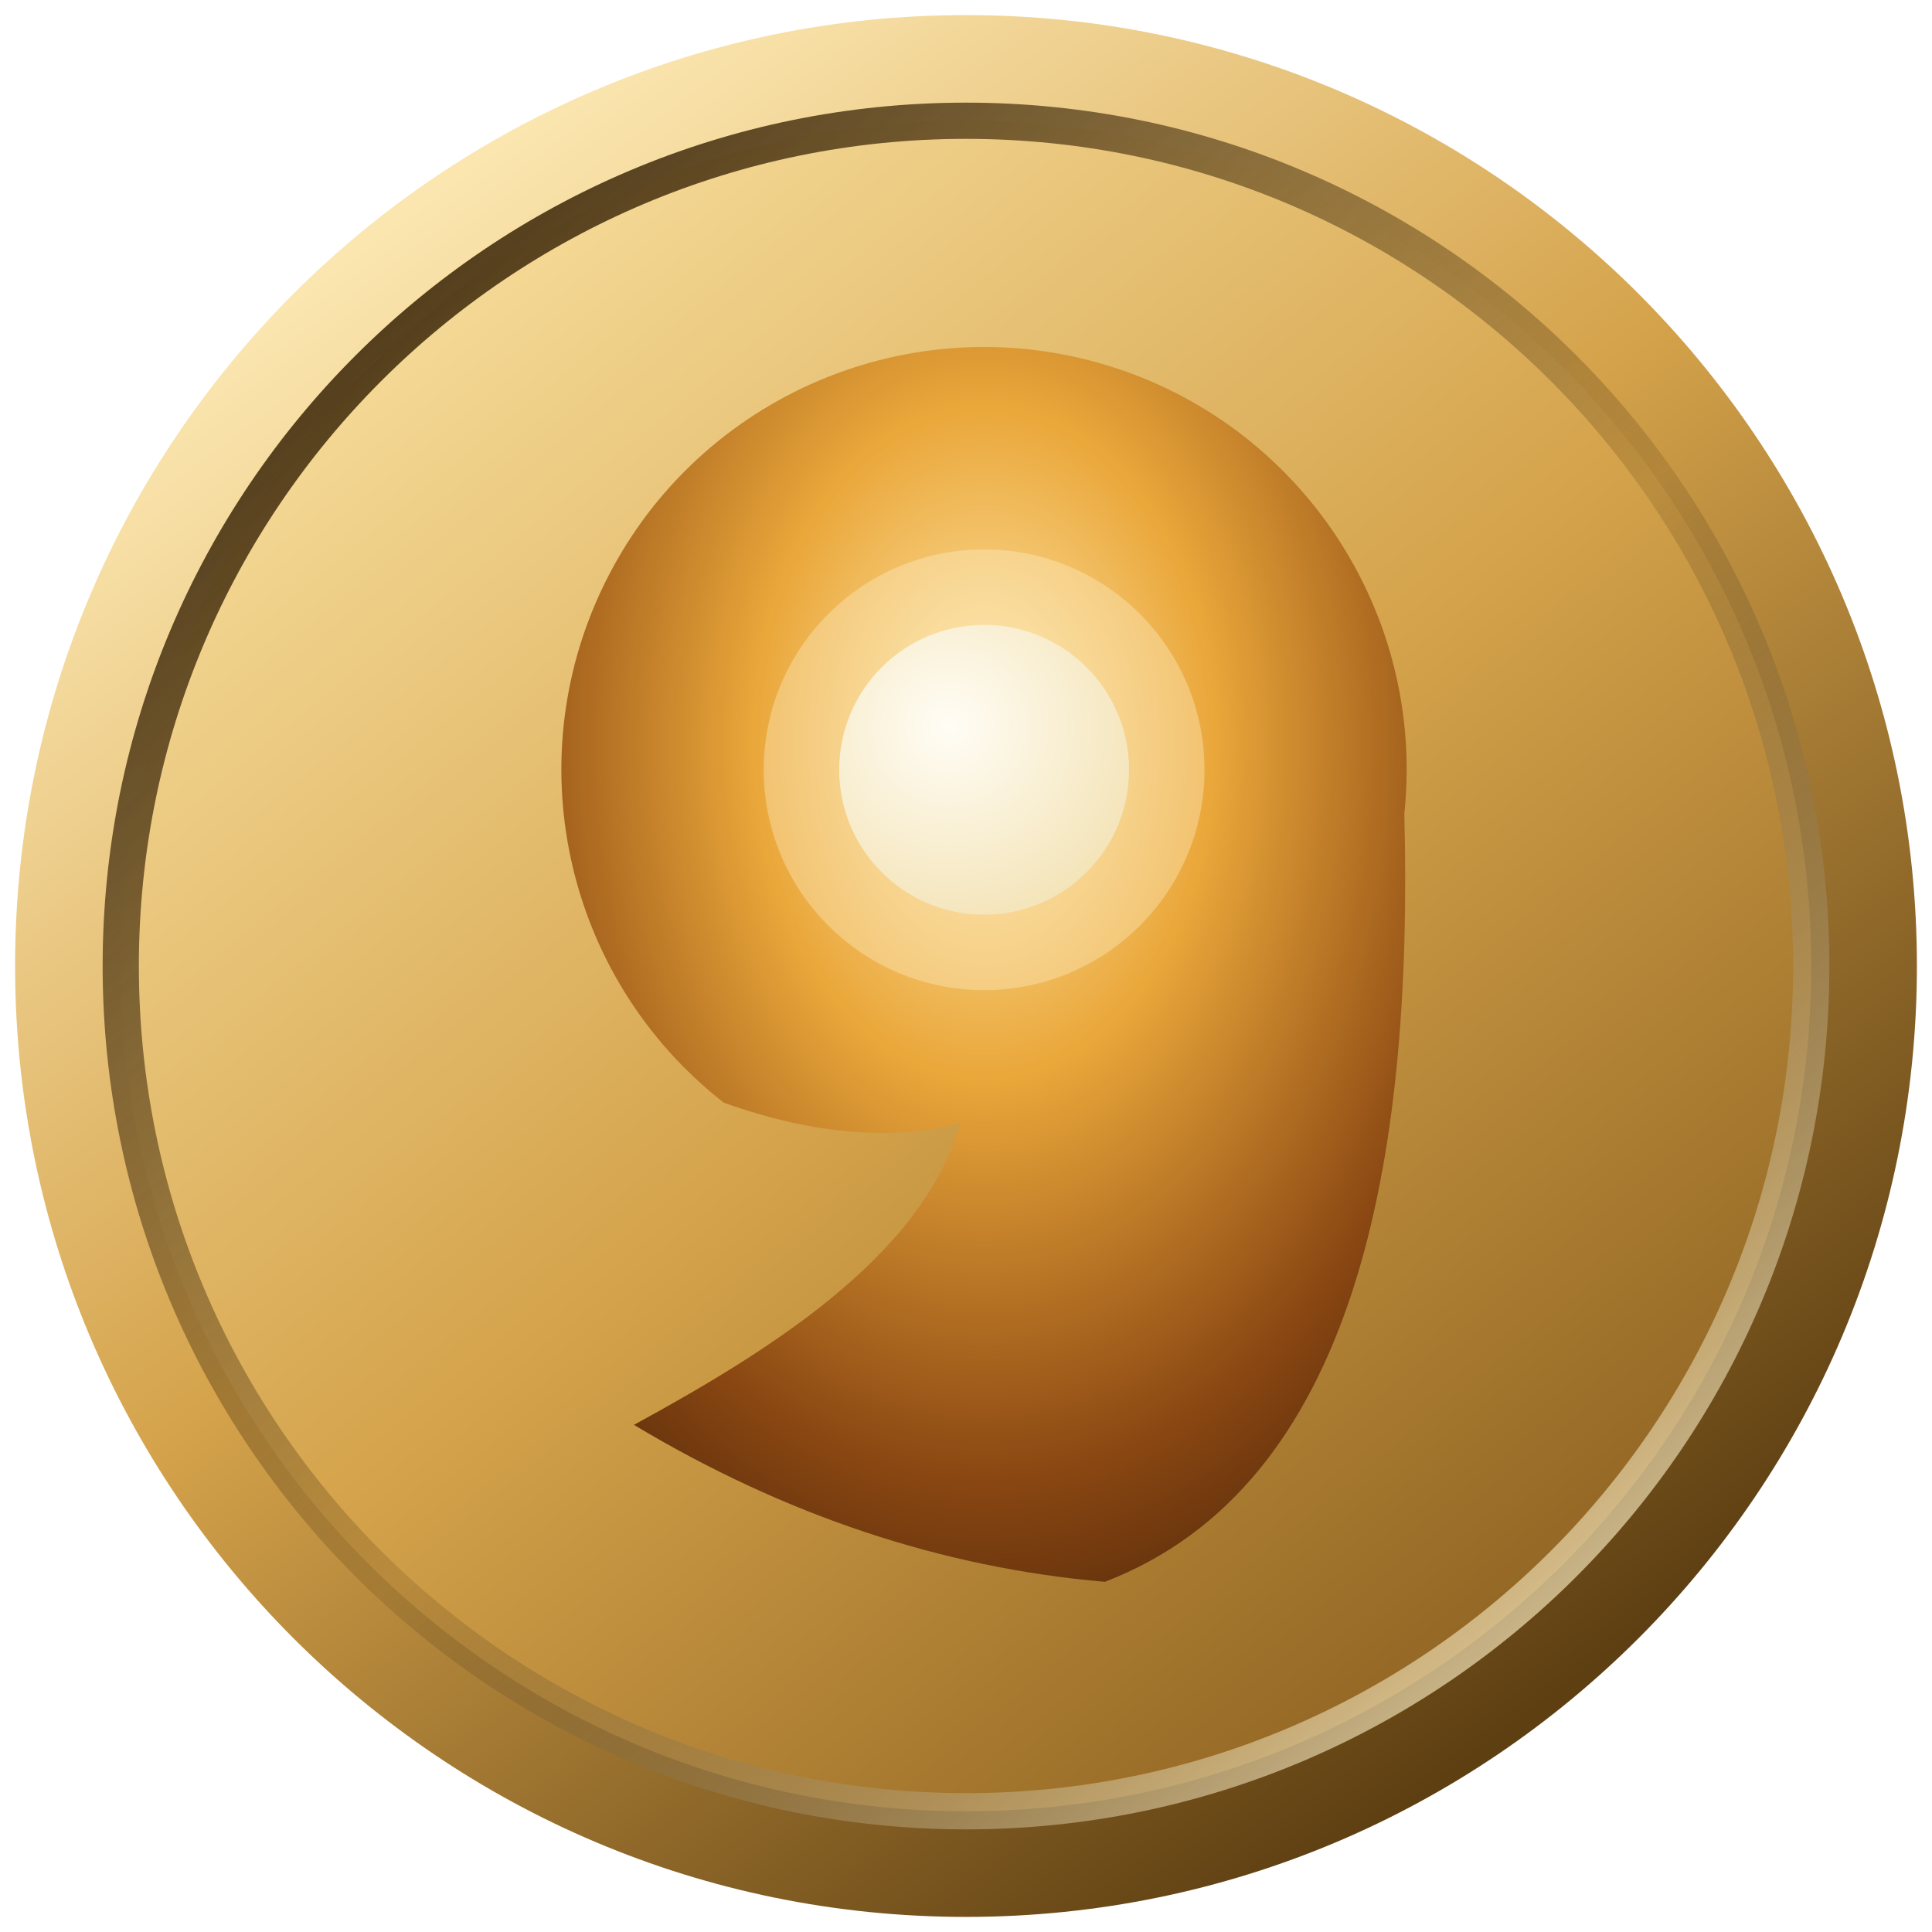
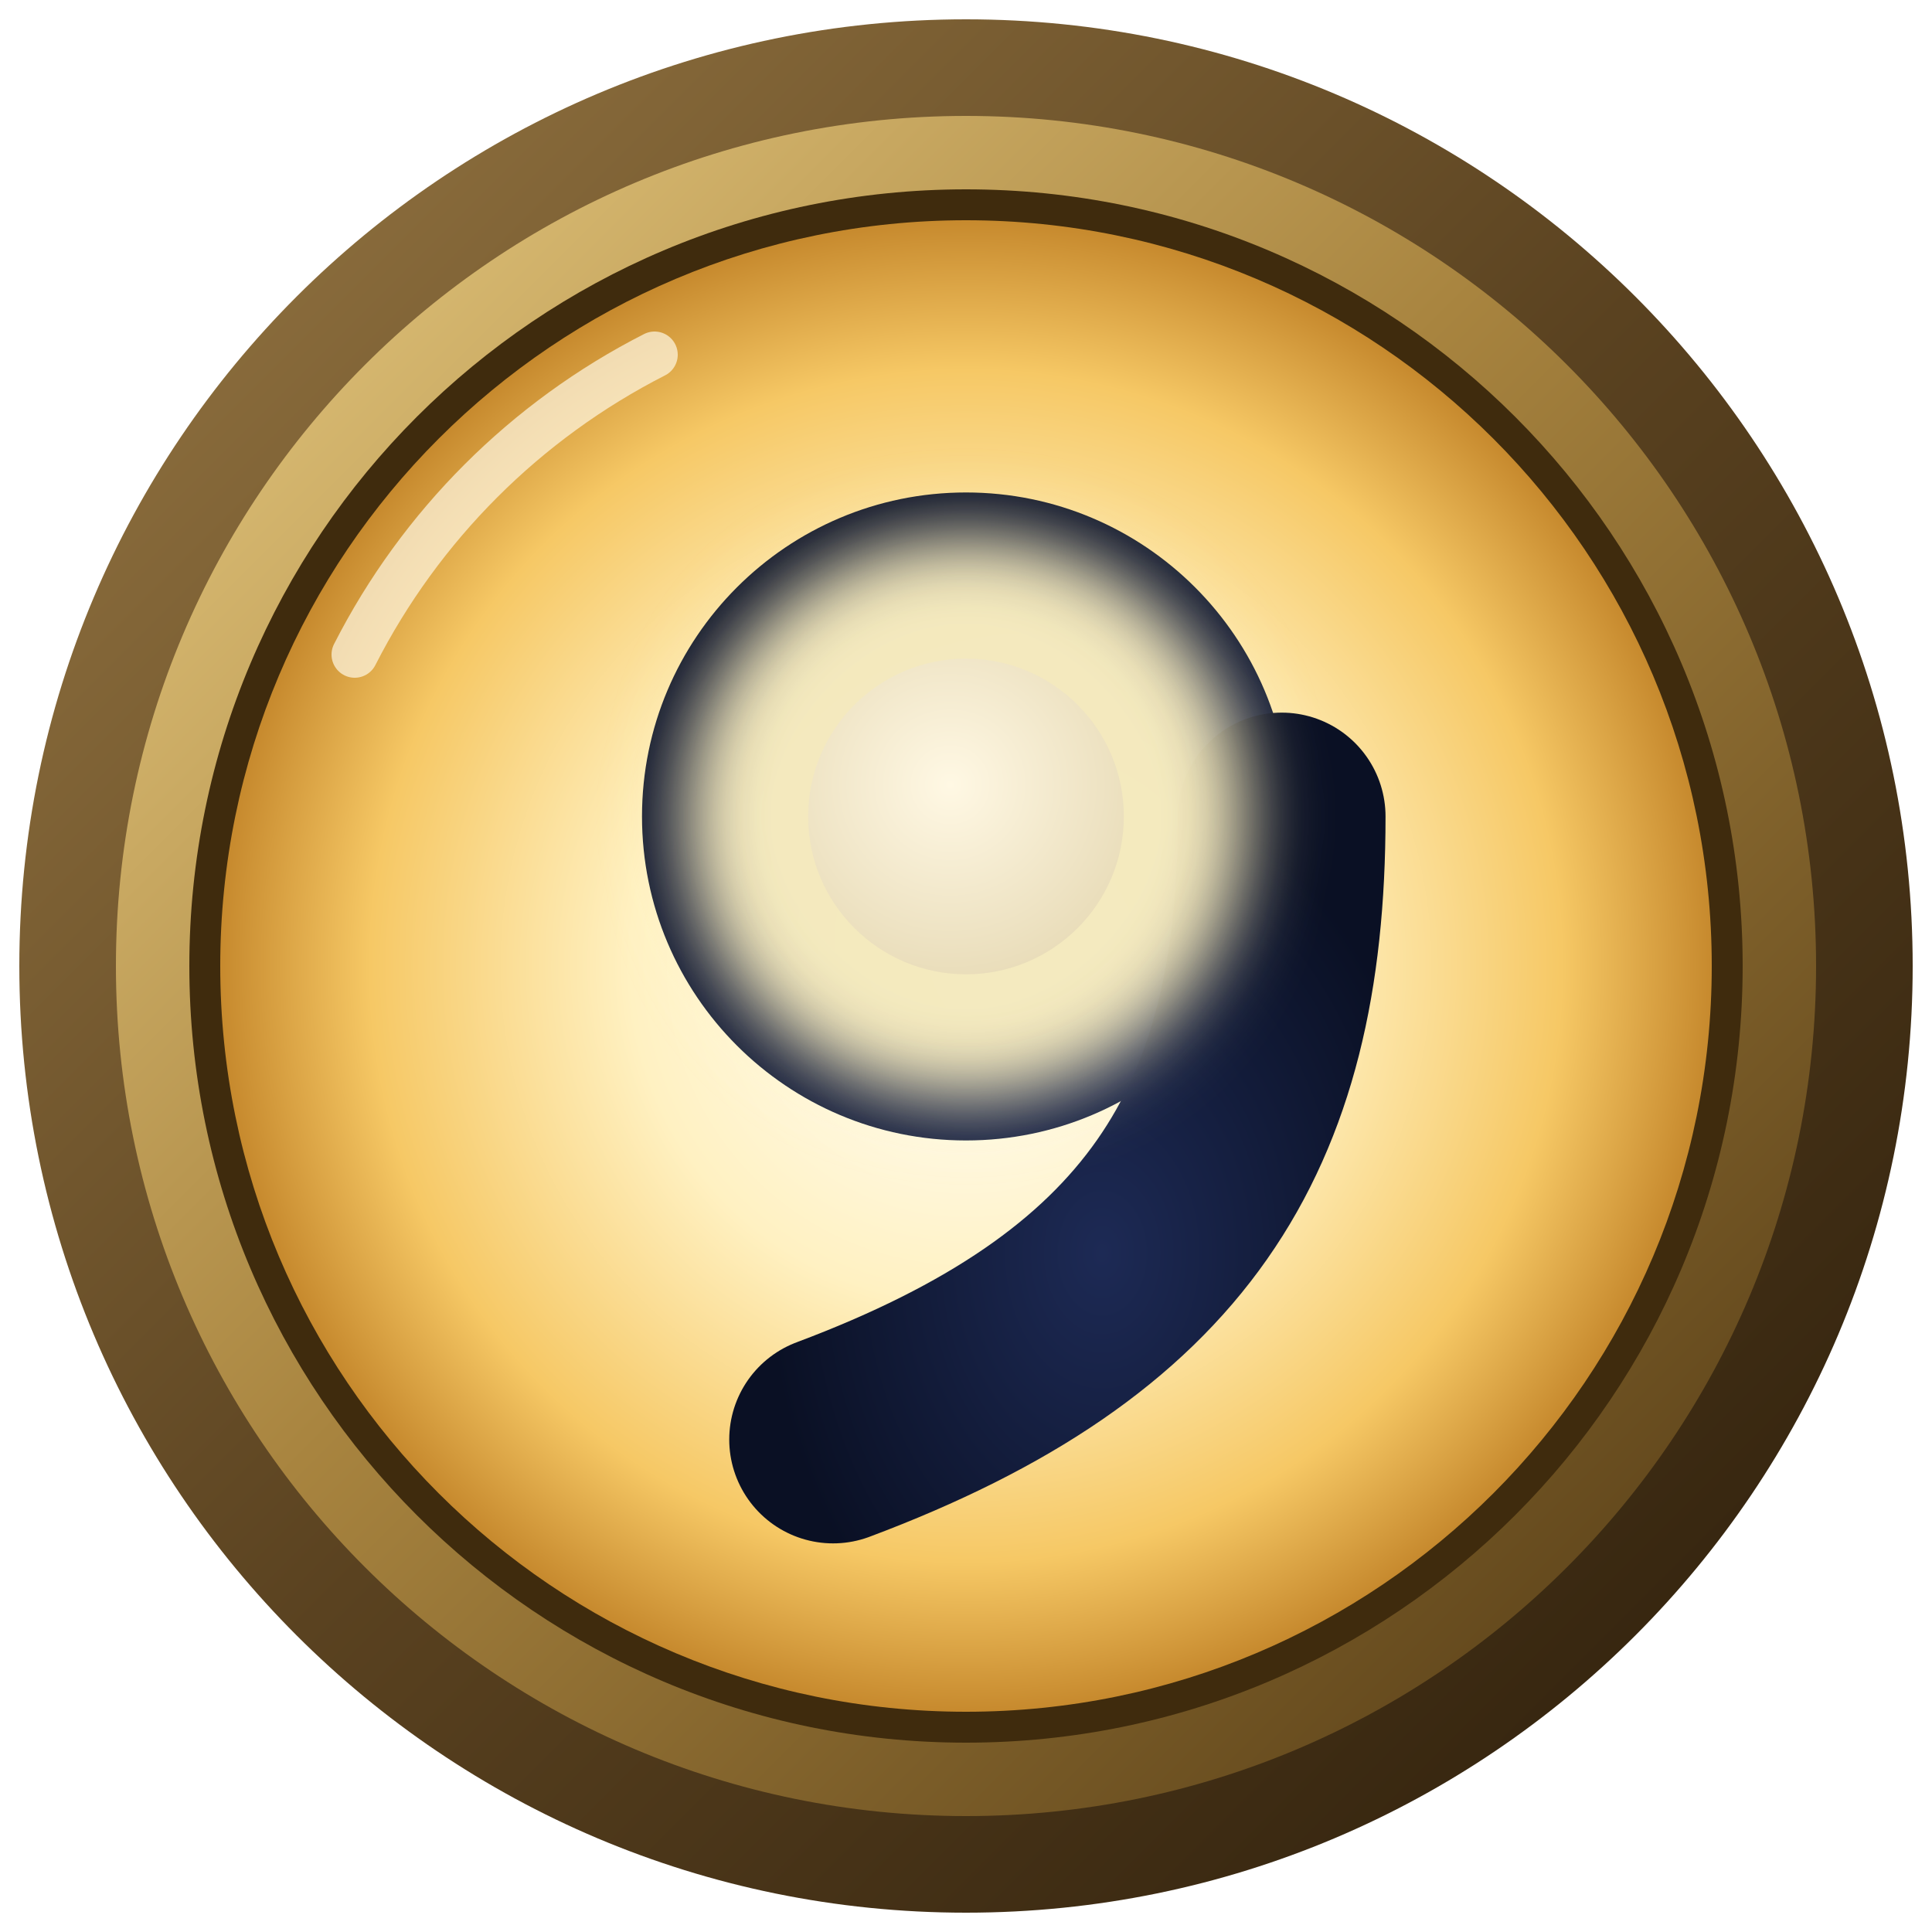
- <svg xmlns="http://www.w3.org/2000/svg" viewBox="0 0 64 64">
+ <svg xmlns="http://www.w3.org/2000/svg" viewBox="0 0 100 100">
  <defs>
-     <linearGradient id="cn-face" x1="0.15" y1="0.1" x2="0.85" y2="0.95">
-       <stop offset="0" stop-color="#f6dc9a" />
-       <stop offset="0.5" stop-color="#d4a24a" />
-       <stop offset="1" stop-color="#8a5f1f" />
+     <linearGradient id="rim" x1="0" y1="0" x2="1" y2="1">
+       <stop offset="0" stop-color="#e9cd84" />
+       <stop offset=".45" stop-color="#a8843f" />
+       <stop offset="1" stop-color="#4e3612" />
    </linearGradient>
-     <linearGradient id="cn-bevel" x1="0.2" y1="0.1" x2="0.8" y2="0.9">
-       <stop offset="0" stop-color="#fbe6b0" />
-       <stop offset="0.45" stop-color="#d4a24a" />
-       <stop offset="1" stop-color="#5e3f12" />
+     <linearGradient id="iron" x1="0" y1="0" x2="1" y2="1">
+       <stop offset="0" stop-color="#9a7a45" />
+       <stop offset=".5" stop-color="#5a4220" />
+       <stop offset="1" stop-color="#2a1c0a" />
    </linearGradient>
-     <linearGradient id="cn-seam" x1="0.15" y1="0.1" x2="0.85" y2="0.9">
-       <stop offset="0" stop-color="#3d2708" stop-opacity="0.9" />
-       <stop offset="0.55" stop-color="#3d2708" stop-opacity="0.15" />
-       <stop offset="1" stop-color="#fff0c4" stop-opacity="0.7" />
-     </linearGradient>
-     <radialGradient id="cn-night" cx="0.5" cy="0.32" r="0.85">
-       <stop offset="0" stop-color="#ffe9ad" />
-       <stop offset="0.32" stop-color="#eaa73a" />
-       <stop offset="0.7" stop-color="#8a4712" />
-       <stop offset="1" stop-color="#3a1b06" />
+     <radialGradient id="lens" cx=".5" cy=".5" r=".5">
+       <stop offset="0" stop-color="#ffffff" />
+       <stop offset=".45" stop-color="#fff1c2" />
+       <stop offset=".8" stop-color="#f6c865" />
+       <stop offset="1" stop-color="#c78a2e" />
    </radialGradient>
-     <radialGradient id="cn-moon" cx="0.38" cy="0.35" r="0.75">
-       <stop offset="0" stop-color="#fffdf5" />
-       <stop offset="1" stop-color="#f3e2b4" />
+     <radialGradient id="navy" cx=".6" cy=".7" r=".75">
+       <stop offset="0" stop-color="#1d2a55" />
+       <stop offset="1" stop-color="#0a1024" />
    </radialGradient>
-     <clipPath id="cn-key">
-       <path d="M31.2 37.2Q27.8 38.1 23.38 36.53A14 14 0 1 1 45.92 26.96C46.22 38.46 44.32 49.2 36 52.4Q27.9 51.7 20.4 47.2C24.8 44.8 30 41.6 31.2 37.2Z" />
-     </clipPath>
+     <radialGradient id="moon" cx=".45" cy=".4" r=".7">
+       <stop offset="0" stop-color="#fff8e4" />
+       <stop offset="1" stop-color="#e6d9b4" />
+     </radialGradient>
+     <radialGradient id="halo" cx=".5" cy=".5" r=".5">
+       <stop offset="0" stop-color="#f4d68a" stop-opacity="0.75" />
+       <stop offset=".6" stop-color="#f4d68a" stop-opacity="0.2" />
+       <stop offset="1" stop-color="#f4d68a" stop-opacity="0" />
+     </radialGradient>
+     <filter id="glow" x="-50%" y="-50%" width="200%" height="200%">
+       <feGaussianBlur stdDeviation="2.2" />
+     </filter>
  </defs>
-   <circle cx="32" cy="32" r="31.5" fill="url(#cn-bevel)" />
-   <circle cx="32" cy="32" r="28" fill="url(#cn-face)" />
-   <circle cx="32" cy="32" r="28" fill="none" stroke="url(#cn-seam)" stroke-width="1.2" />
-   <g transform="translate(0.6 0)">
-     <path d="M31.2 37.2Q27.8 38.1 23.38 36.53A14 14 0 1 1 45.92 26.96C46.22 38.46 44.32 49.2 36 52.4Q27.9 51.7 20.4 47.2C24.8 44.8 30 41.6 31.2 37.2Z" fill="url(#cn-night)" />
-     <circle cx="32" cy="25.5" r="7.3" fill="#fff4d0" opacity="0.35" />
-     <circle cx="32" cy="25.5" r="4.8" fill="url(#cn-moon)" />
+   <circle cx="50" cy="50" r="49" fill="url(#iron)" />
+   <circle cx="50" cy="50" r="44" fill="url(#rim)" />
+   <circle cx="50" cy="50" r="40.2" fill="#3f2b0d" />
+   <circle cx="50" cy="50" r="38.6" fill="url(#lens)" />
+   <path d="M 18.36 33.88 A 35.51 35.51 0 0 1 33.88 18.36" fill="none" stroke="#fff8e4" stroke-width="2.4" stroke-linecap="round" opacity=".7" />
+   <g transform="translate(50 50) scale(0.86) translate(-50 -50)">
+     <circle cx="50" cy="41" r="19.5" fill="url(#navy)" />
+     <path d="M 69 41 C 69 60, 62 71, 42 78.5" fill="none" stroke="url(#navy)" stroke-width="12.5" stroke-linecap="round" />
+     <circle cx="50" cy="41" r="17" fill="#fff3c4" opacity="0.95" filter="url(#glow)" />
+     <circle cx="50" cy="41" r="9.5" fill="url(#moon)" />
  </g>
</svg>
